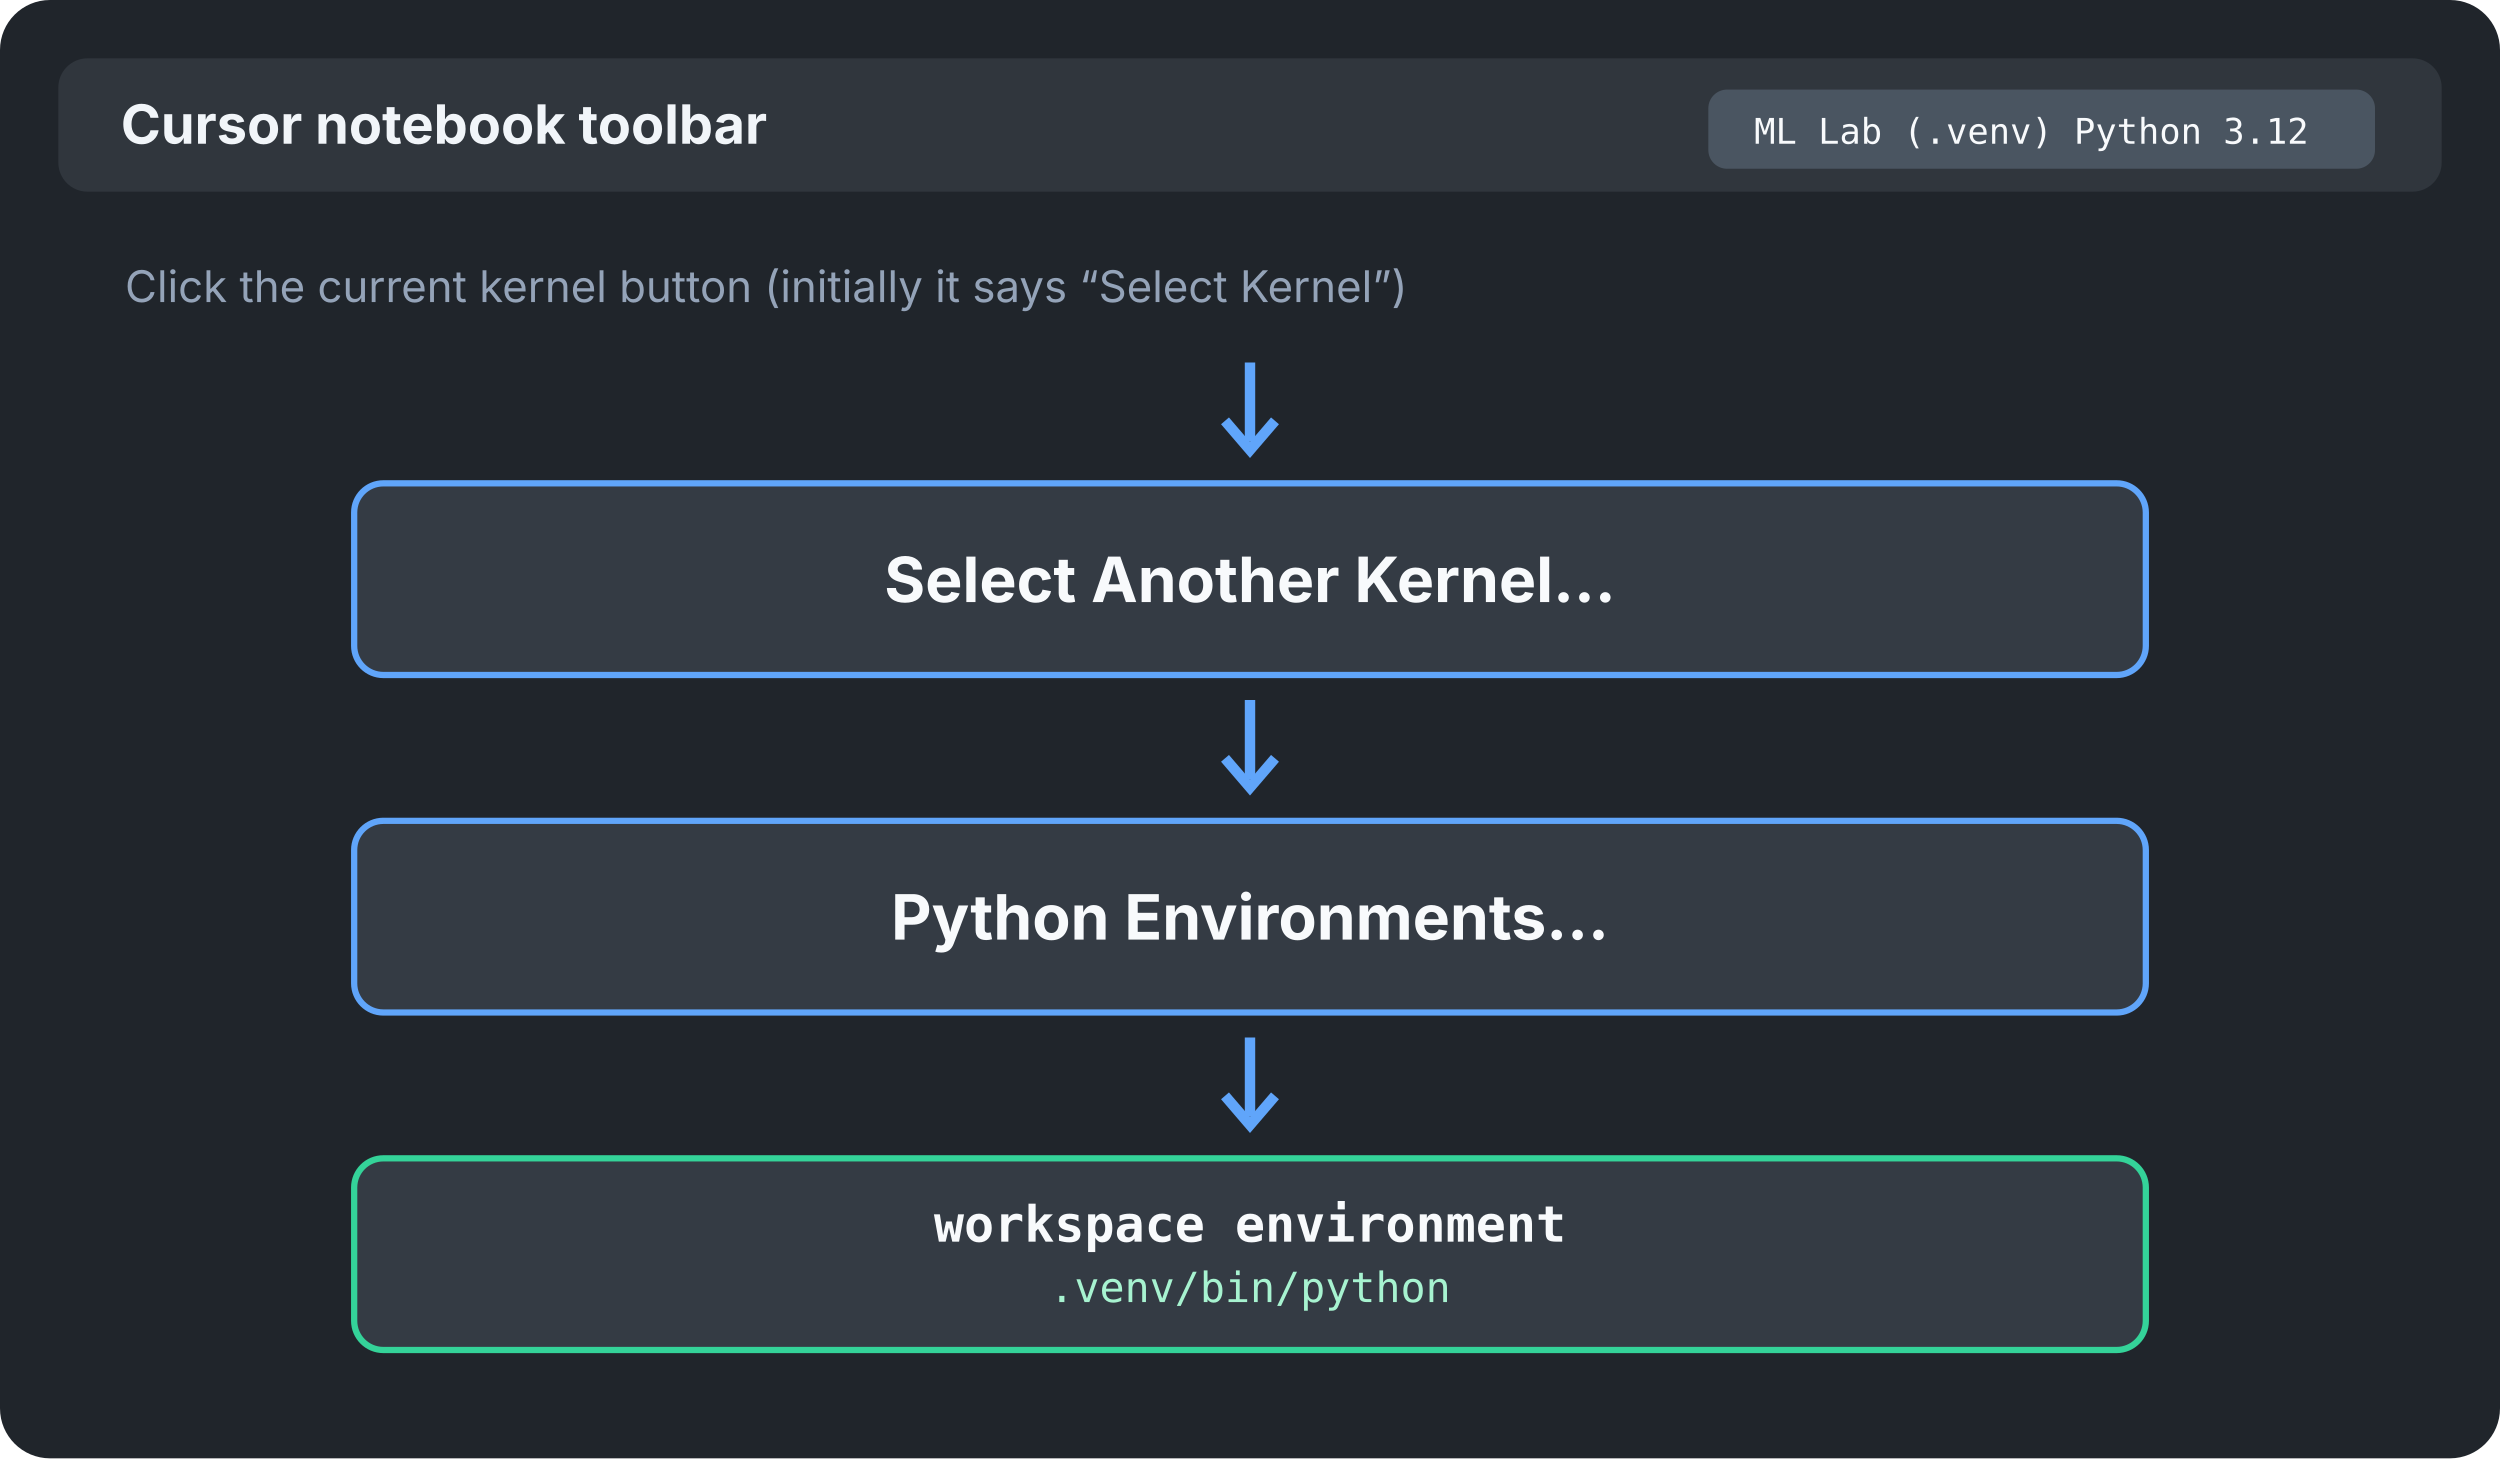
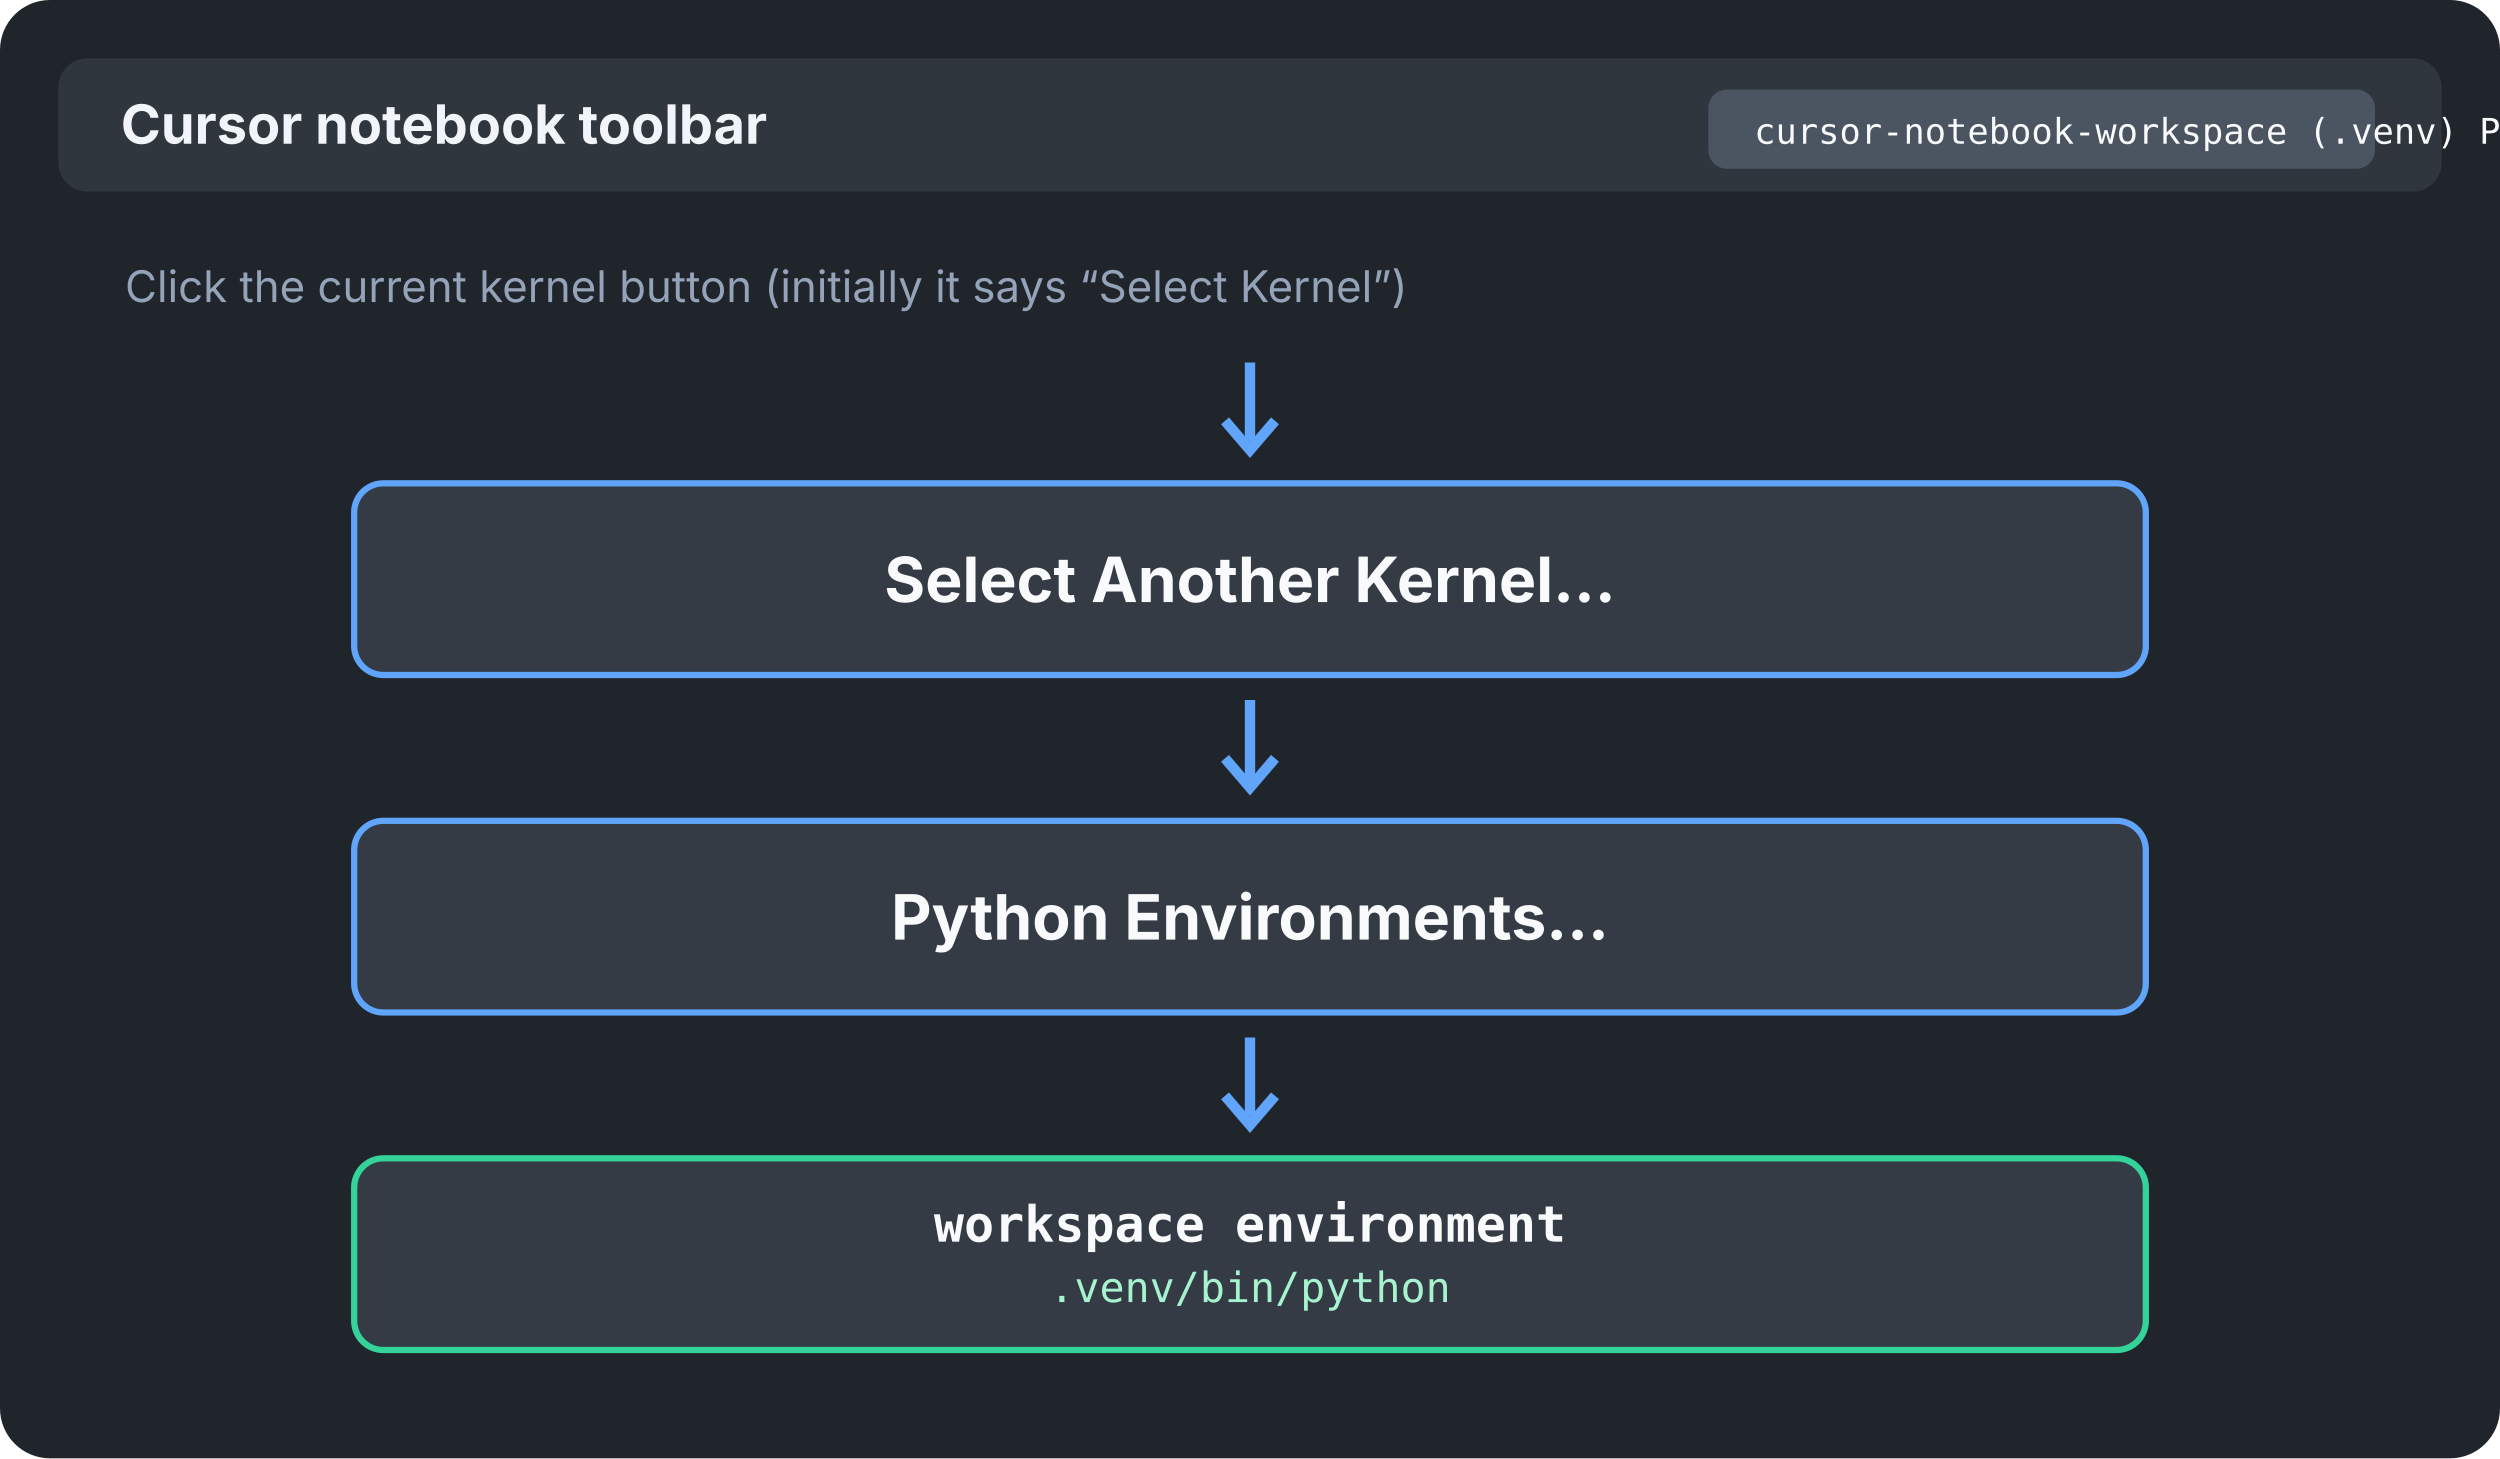
<svg xmlns="http://www.w3.org/2000/svg" width="1200" height="700" viewBox="0 0 1200 700" role="img" aria-labelledby="title desc">
  <rect width="1200" height="700" rx="24" fill="#20252b" />
  <rect x="28" y="28" width="1144" height="64" rx="14" fill="#30363d" />
  <text x="58" y="69" fill="#f1f5f9" font-family="-apple-system,BlinkMacSystemFont,Segoe UI,sans-serif" font-size="26" font-weight="700">Cursor notebook toolbar</text>
  <rect x="820" y="43" width="320" height="38" rx="9" fill="#4a5561" />
-   <text x="842" y="69" fill="#f8fafc" font-family="ui-monospace,SFMono-Regular,Menlo,monospace" font-size="17">ML Lab (.venv)  Python 3.12</text>
+   <text x="842" y="69" fill="#f8fafc" font-family="ui-monospace,SFMono-Regular,Menlo,monospace" font-size="17">cursor-notebook-workspace (.venv)  Python 3.12</text>
  <text x="60" y="145" fill="#94a3b8" font-family="-apple-system,BlinkMacSystemFont,Segoe UI,sans-serif" font-size="21">Click the current kernel button (initially it says “Select Kernel”)</text>
  <path d="M600 174v38" stroke="#60a5fa" stroke-width="5" />
  <path d="m588 202 12 14 12-14" fill="none" stroke="#60a5fa" stroke-width="5" />
  <rect x="170" y="232" width="860" height="92" rx="14" fill="#343b44" stroke="#60a5fa" stroke-width="3" />
  <text x="600" y="289" text-anchor="middle" fill="#f8fafc" font-family="-apple-system,BlinkMacSystemFont,Segoe UI,sans-serif" font-size="30" font-weight="700">Select Another Kernel...</text>
  <path d="M600 336v38" stroke="#60a5fa" stroke-width="5" />
  <path d="m588 364 12 14 12-14" fill="none" stroke="#60a5fa" stroke-width="5" />
  <rect x="170" y="394" width="860" height="92" rx="14" fill="#343b44" stroke="#60a5fa" stroke-width="3" />
  <text x="600" y="451" text-anchor="middle" fill="#f8fafc" font-family="-apple-system,BlinkMacSystemFont,Segoe UI,sans-serif" font-size="30" font-weight="700">Python Environments...</text>
  <path d="M600 498v38" stroke="#60a5fa" stroke-width="5" />
  <path d="m588 526 12 14 12-14" fill="none" stroke="#60a5fa" stroke-width="5" />
  <rect x="170" y="556" width="860" height="92" rx="14" fill="#343b44" stroke="#34d399" stroke-width="3" />
  <text x="600" y="596" text-anchor="middle" fill="#f8fafc" font-family="ui-monospace,SFMono-Regular,Menlo,monospace" font-size="24" font-weight="700">workspace environment</text>
  <text x="600" y="625" text-anchor="middle" fill="#a7f3d0" font-family="ui-monospace,SFMono-Regular,Menlo,monospace" font-size="20">.venv/bin/python</text>
</svg>
